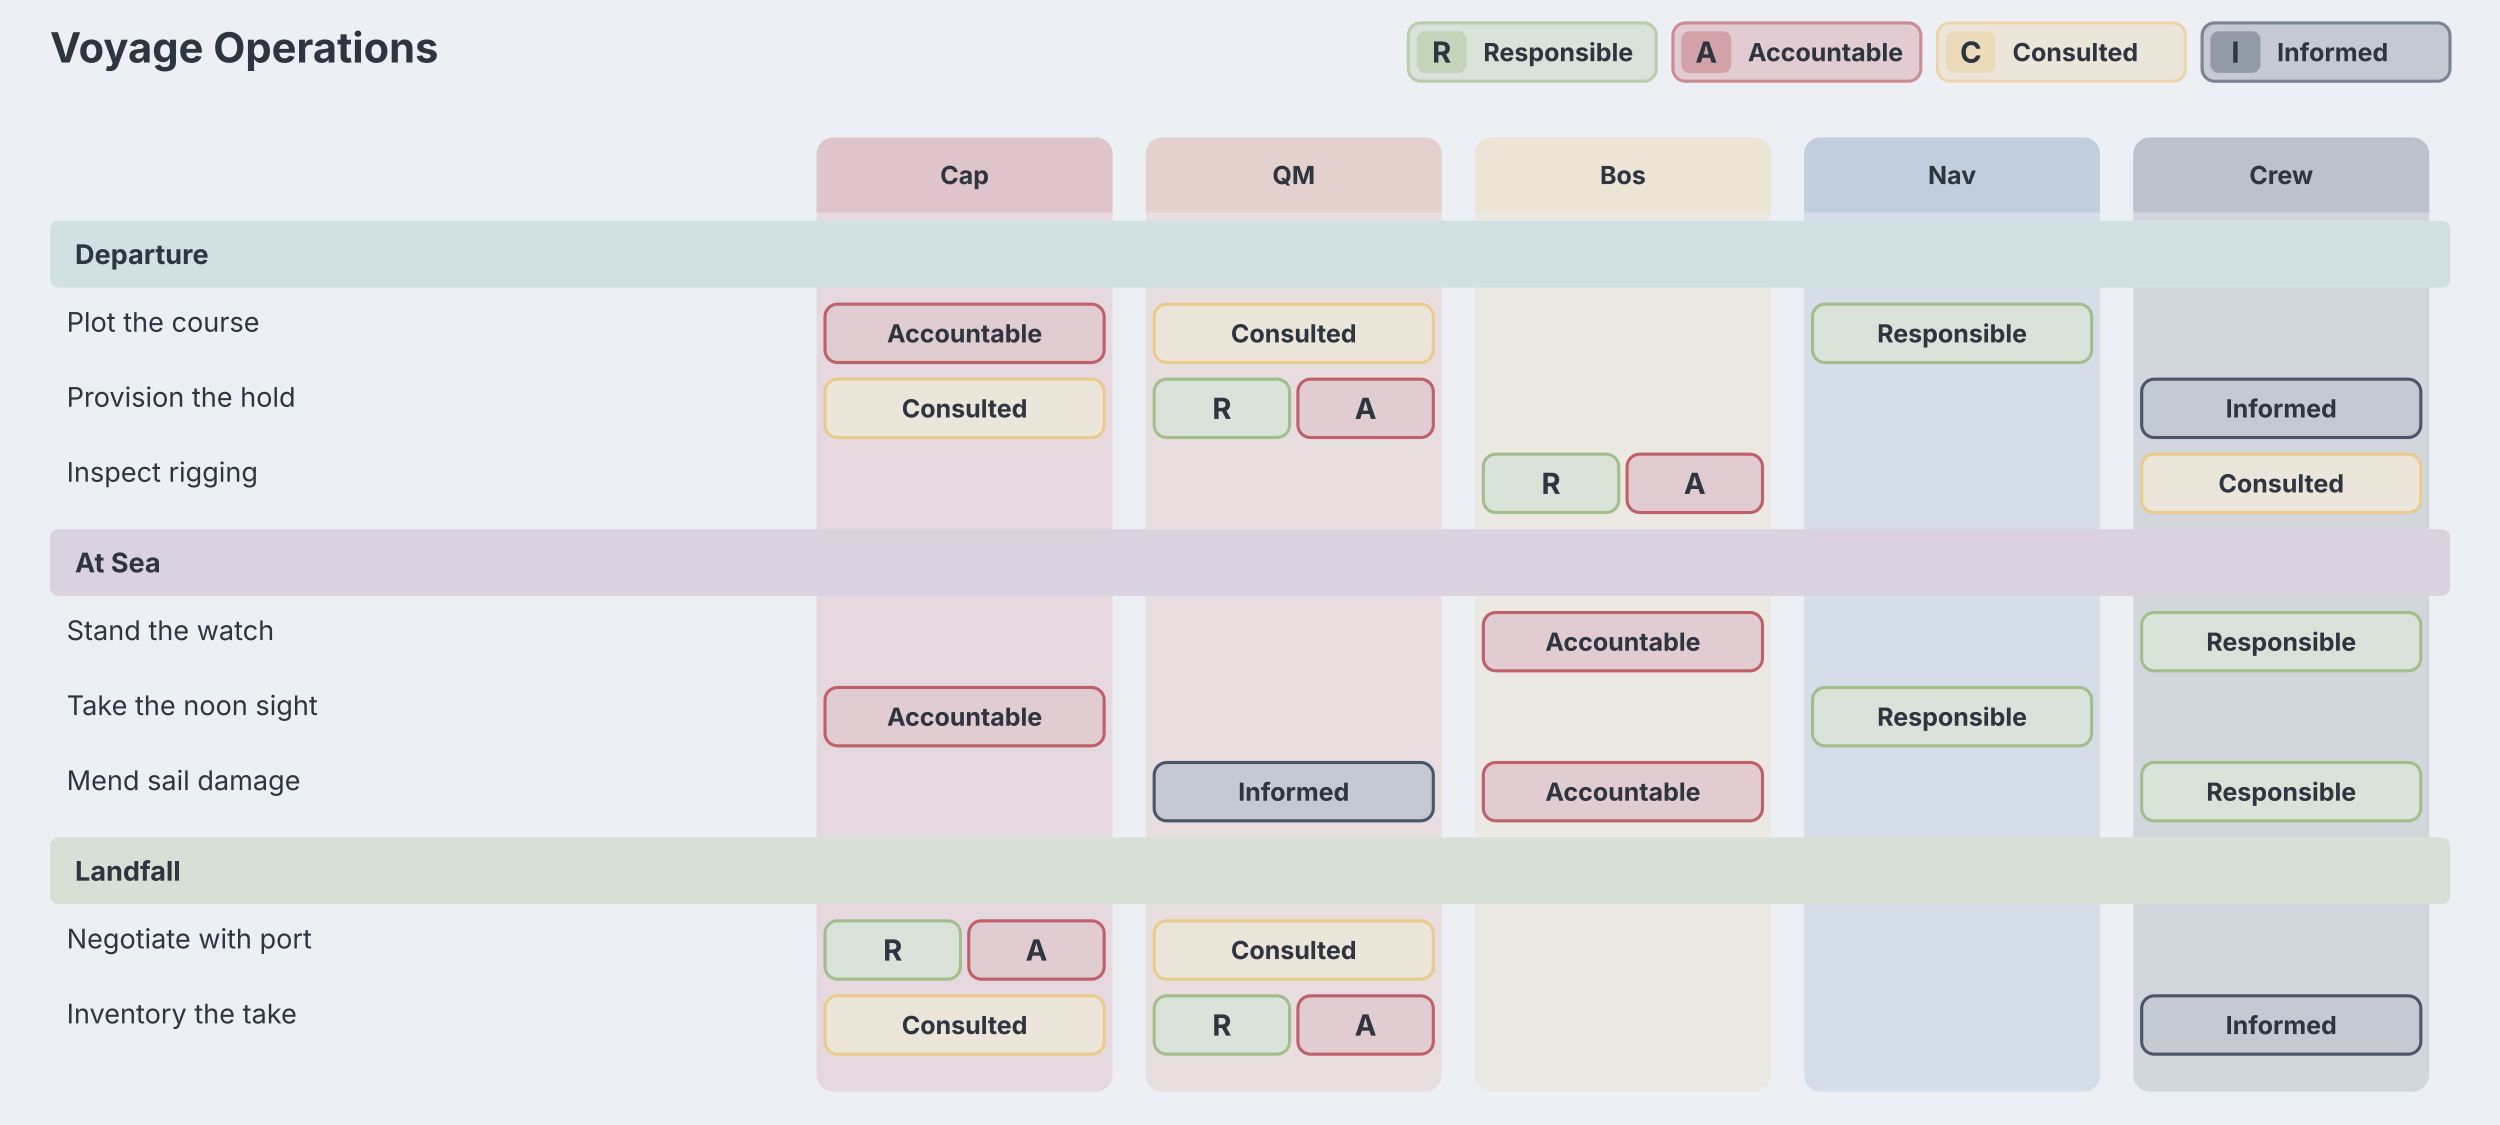
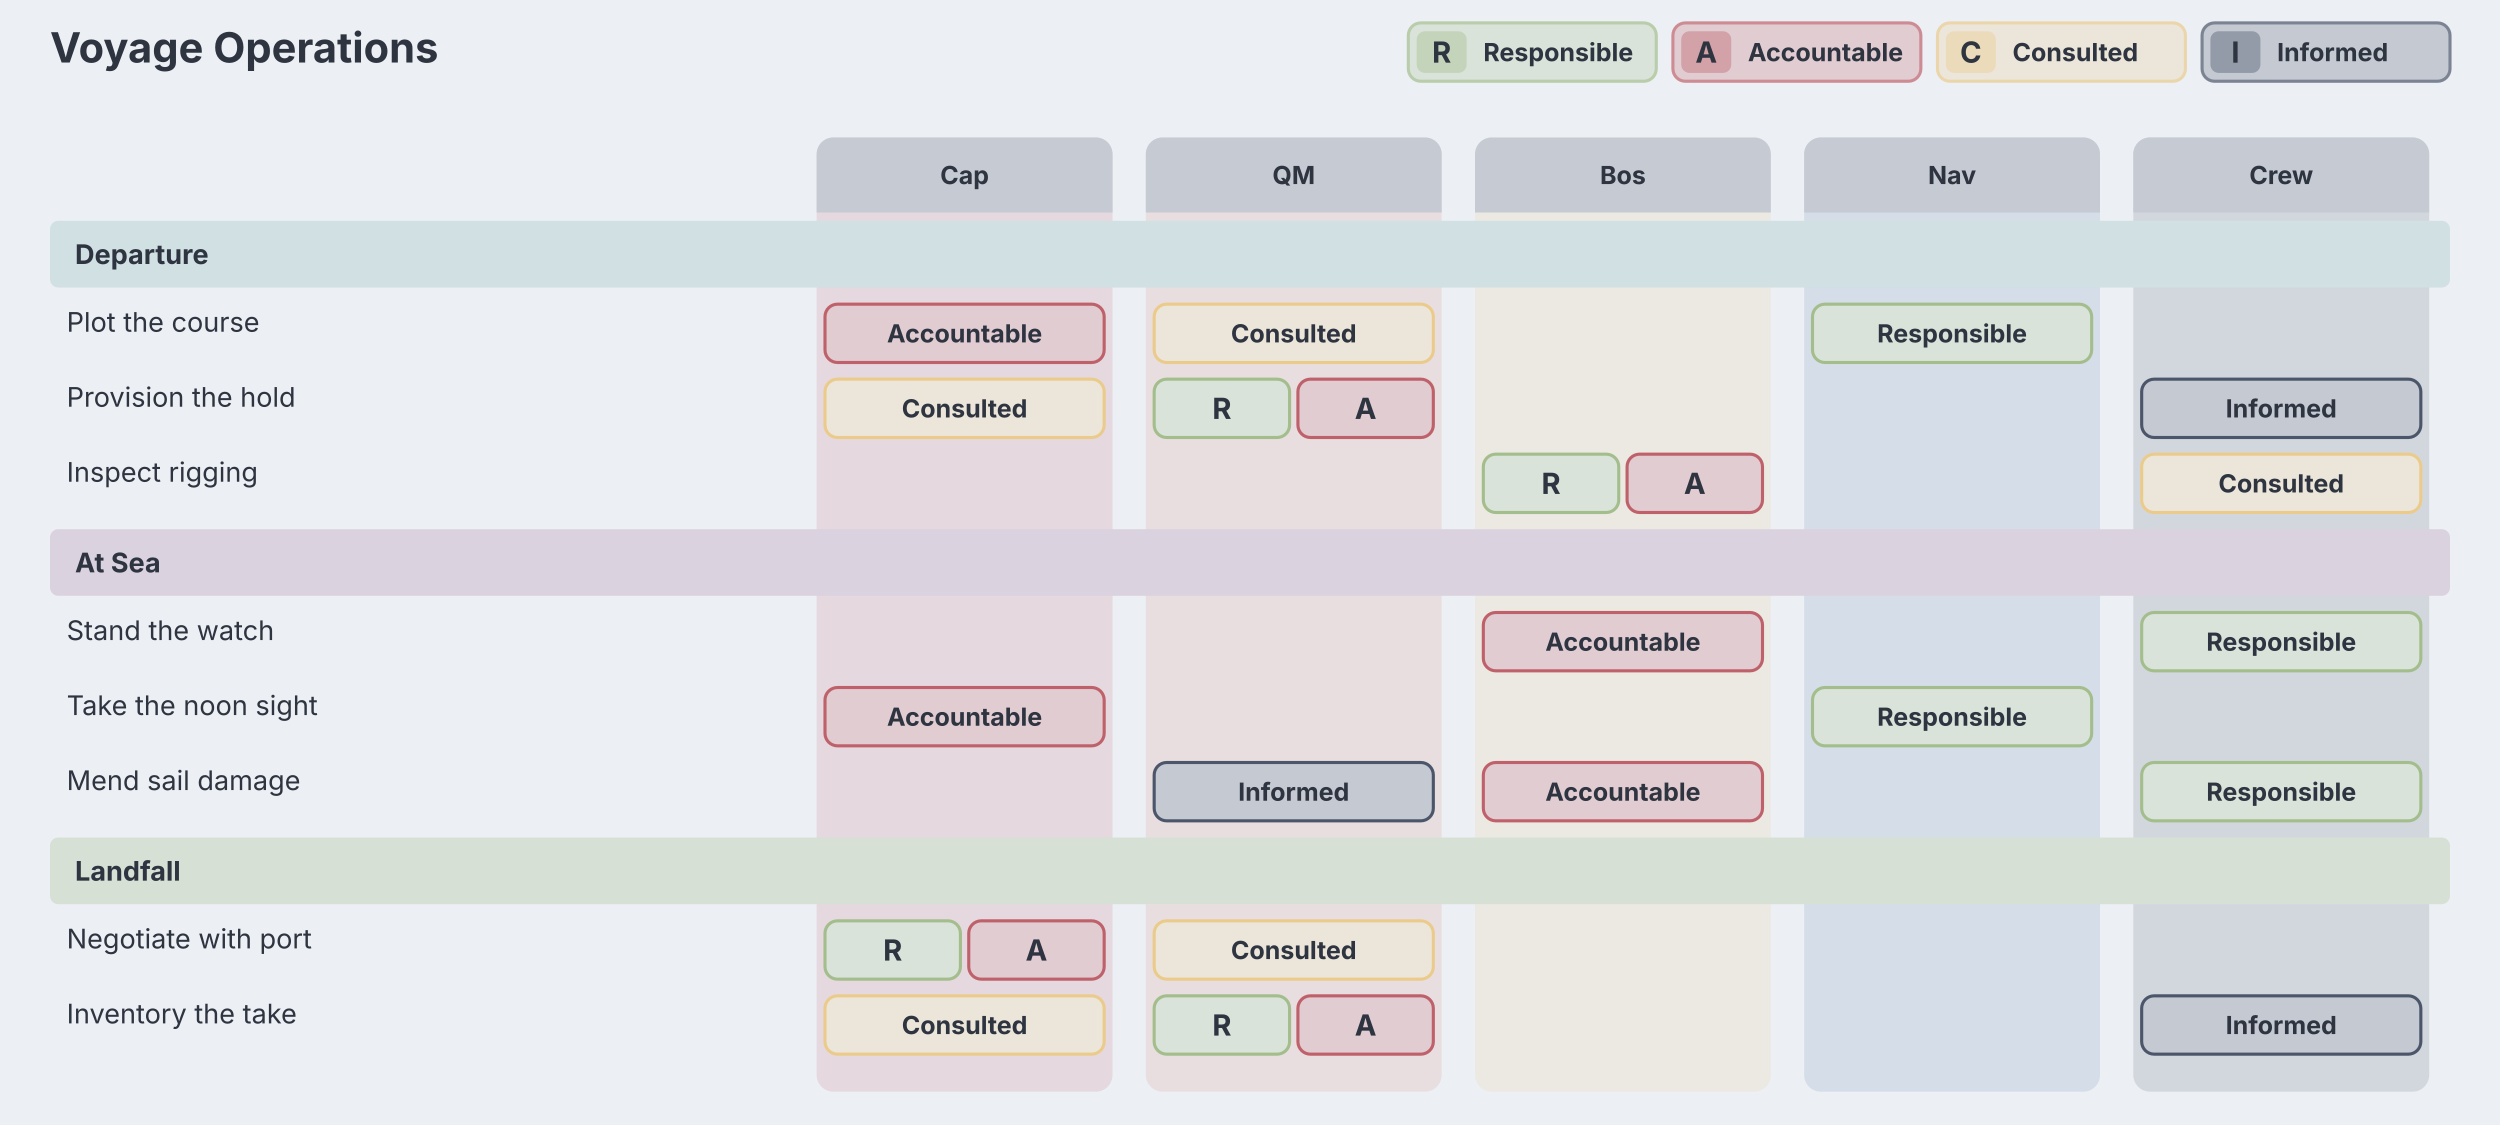
<svg xmlns="http://www.w3.org/2000/svg" aria-describedby="dgmo-desc-237b3692" role="img" aria-label="Voyage Operations — Raci diagram" data-dgmo-cue="light" width="1200" height="540" viewBox="0 0 1200 540" preserveAspectRatio="xMidYMin meet" font-family="Inter, system-ui, Avenir, Helvetica, Arial, sans-serif" style="background: rgb(236, 239, 244); font-family: Inter, system-ui, Avenir, Helvetica, Arial, sans-serif;">
  <style>[data-role-id]:hover{filter:saturate(1.4) brightness(1.06)}[data-role-id]{transition:filter .12s ease, opacity .12s ease}@media (hover:hover){svg:has([data-role-id][data-role-id="cap"]:hover) [data-role-id][data-role-id="cap"]{filter:saturate(1.4) brightness(1.06)}svg:has([data-role-id][data-role-id="qm"]:hover) [data-role-id][data-role-id="qm"]{filter:saturate(1.4) brightness(1.06)}svg:has([data-role-id][data-role-id="bos"]:hover) [data-role-id][data-role-id="bos"]{filter:saturate(1.4) brightness(1.06)}svg:has([data-role-id][data-role-id="nav"]:hover) [data-role-id][data-role-id="nav"]{filter:saturate(1.4) brightness(1.06)}svg:has([data-role-id][data-role-id="crew"]:hover) [data-role-id][data-role-id="crew"]{filter:saturate(1.4) brightness(1.06)}}[data-dgmo-cue="light"] [data-node-toggle],[data-dgmo-cue="light"] [data-group-toggle],[data-dgmo-cue="light"] [data-section-toggle],[data-dgmo-cue="light"] [data-note-toggle]{cursor:pointer}[data-dgmo-cue="light"] [data-node-toggle]:hover&gt;rect:first-child,[data-dgmo-cue="light"] [data-group-toggle]:hover&gt;rect:first-child,[data-dgmo-cue="light"] [data-section-toggle]:hover&gt;rect:first-child,[data-dgmo-cue="light"] [data-note-toggle]:hover&gt;rect:first-child,[data-dgmo-cue="light"] [data-node-toggle]:hover&gt;path:first-child,[data-dgmo-cue="light"] [data-group-toggle]:hover&gt;path:first-child,[data-dgmo-cue="light"] [data-section-toggle]:hover&gt;path:first-child,[data-dgmo-cue="light"] [data-note-toggle]:hover&gt;path:first-child{filter:brightness(0.95)}[data-dgmo-cue="light"] [data-node-toggle]:hover&gt;rect[fill=transparent]:first-child,[data-dgmo-cue="light"] [data-group-toggle]:hover&gt;rect[fill=transparent]:first-child,[data-dgmo-cue="light"] [data-section-toggle]:hover&gt;rect[fill=transparent]:first-child,[data-dgmo-cue="light"] [data-note-toggle]:hover&gt;rect[fill=transparent]:first-child{fill:#000;fill-opacity:0.05}[data-dgmo-cue="light"] .dgmo-collapse-bar-preview{transition:opacity 120ms ease-out}[data-dgmo-cue="light"] [data-node-toggle]:hover&gt;.dgmo-collapse-bar-preview,[data-dgmo-cue="light"] [data-group-toggle]:hover&gt;.dgmo-collapse-bar-preview,[data-dgmo-cue="light"] [data-section-toggle]:hover&gt;.dgmo-collapse-bar-preview,[data-dgmo-cue="light"] [data-note-toggle]:hover&gt;.dgmo-collapse-bar-preview{opacity:0.35}[data-dgmo-cue="light"] [data-node-toggle]:focus-visible,[data-dgmo-cue="light"] [data-group-toggle]:focus-visible,[data-dgmo-cue="light"] [data-section-toggle]:focus-visible,[data-dgmo-cue="light"] [data-note-toggle]:focus-visible{outline:2px solid currentColor;outline-offset:2px}@media (prefers-reduced-motion:reduce){[data-dgmo-cue="light"] .dgmo-collapse-bar-preview{transition:none}}</style>
  <rect class="dgmo-canvas-bg" x="0" y="0" width="1200" height="540" fill="#eceff4" />
  <text x="24" y="30" text-anchor="start" font-size="20" font-weight="bold" fill="#2e3440">Voyage Operations</text>
  <g class="raci-legend" aria-label="RACI marker legend">
    <g class="raci-legend-chip" data-marker="R" style="cursor: grab;">
      <rect x="676" y="11" width="119" height="28" rx="6" fill="#dae3da" stroke="#b9cdab" stroke-width="1.5" />
      <rect x="680" y="15" width="24" height="20" rx="4" fill="#c4d4bb" />
      <text x="692" y="25" text-anchor="middle" dominant-baseline="central" font-size="14" font-weight="bold" fill="#2e3440">R</text>
      <text x="712" y="25" dominant-baseline="central" font-size="12" font-weight="bold" fill="#2e3440">Responsible</text>
    </g>
    <g class="raci-legend-chip" data-marker="A" style="cursor: grab;">
      <rect x="803" y="11" width="119" height="28" rx="6" fill="#e1ccd2" stroke="#cd8c93" stroke-width="1.5" />
      <rect x="807" y="15" width="24" height="20" rx="4" fill="#d3a1a8" />
      <text x="819" y="25" text-anchor="middle" dominant-baseline="central" font-size="14" font-weight="bold" fill="#2e3440">A</text>
      <text x="839" y="25" dominant-baseline="central" font-size="12" font-weight="bold" fill="#2e3440">Accountable</text>
    </g>
    <g class="raci-legend-chip" data-marker="C" style="cursor: grab;">
      <rect x="930" y="11" width="119" height="28" rx="6" fill="#ece6da" stroke="#ebd6ab" stroke-width="1.5" />
      <rect x="934" y="15" width="24" height="20" rx="4" fill="#ebdbba" />
      <text x="946" y="25" text-anchor="middle" dominant-baseline="central" font-size="14" font-weight="bold" fill="#2e3440">C</text>
      <text x="966" y="25" dominant-baseline="central" font-size="12" font-weight="bold" fill="#2e3440">Consulted</text>
    </g>
    <g class="raci-legend-chip" data-marker="I" style="cursor: grab;">
      <rect x="1057" y="11" width="119" height="28" rx="6" fill="#c4c9d2" stroke="#7c8493" stroke-width="1.5" />
      <rect x="1061" y="15" width="24" height="20" rx="4" fill="#949ba8" />
      <text x="1073" y="25" text-anchor="middle" dominant-baseline="central" font-size="14" font-weight="bold" fill="#2e3440">I</text>
      <text x="1093" y="25" dominant-baseline="central" font-size="12" font-weight="bold" fill="#2e3440">Informed</text>
    </g>
  </g>
  <g class="raci-columns">
    <g class="raci-column" data-role-id="cap">
      <rect class="raci-column-body" x="392" y="66" width="142" height="458" rx="8" fill="#e5d8de" />
-       <path class="raci-column-header" d="M 392 74 A 8 8 0 0 1 400 66 H 526 A 8 8 0 0 1 534 74 V 102 H 392 Z" fill="#dfc4cb" />
-       <text class="raci-column-label" x="463" y="84" text-anchor="middle" dominant-baseline="central" font-size="12" font-weight="bold" fill="#2e3440">Cap</text>
+       <path class="raci-column-header" d="M 392 74 A 8 8 0 0 1 400 66 H 526 A 8 8 0 0 1 534 74 V 102 H 392 Z" fill="#c6cad3" />
+       <text class="raci-column-label" x="463" text-anchor="middle" font-size="12" font-weight="bold" fill="#2e3440">
+         <tspan x="463" y="84" dominant-baseline="central">Cap</tspan>
+       </text>
    </g>
    <g class="raci-column" data-role-id="qm">
      <rect class="raci-column-body" x="550" y="66" width="142" height="458" rx="8" fill="#e8dedf" />
-       <path class="raci-column-header" d="M 550 74 A 8 8 0 0 1 558 66 H 684 A 8 8 0 0 1 692 74 V 102 H 550 Z" fill="#e4d0cc" />
-       <text class="raci-column-label" x="621" y="84" text-anchor="middle" dominant-baseline="central" font-size="12" font-weight="bold" fill="#2e3440">QM</text>
+       <path class="raci-column-header" d="M 550 74 A 8 8 0 0 1 558 66 H 684 A 8 8 0 0 1 692 74 V 102 H 550 Z" fill="#c6cad3" />
+       <text class="raci-column-label" x="621" text-anchor="middle" font-size="12" font-weight="bold" fill="#2e3440">
+         <tspan x="621" y="84" dominant-baseline="central">QM</tspan>
+       </text>
    </g>
    <g class="raci-column" data-role-id="bos">
      <rect class="raci-column-body" x="708" y="66" width="142" height="458" rx="8" fill="#ece9e3" />
-       <path class="raci-column-header" d="M 708 74 A 8 8 0 0 1 716 66 H 842 A 8 8 0 0 1 850 74 V 102 H 708 Z" fill="#ece4d4" />
-       <text class="raci-column-label" x="779" y="84" text-anchor="middle" dominant-baseline="central" font-size="12" font-weight="bold" fill="#2e3440">Bos</text>
+       <path class="raci-column-header" d="M 708 74 A 8 8 0 0 1 716 66 H 842 A 8 8 0 0 1 850 74 V 102 H 708 Z" fill="#c6cad3" />
+       <text class="raci-column-label" x="779" text-anchor="middle" font-size="12" font-weight="bold" fill="#2e3440">
+         <tspan x="779" y="84" dominant-baseline="central">Bos</tspan>
+       </text>
    </g>
    <g class="raci-column" data-role-id="nav">
      <rect class="raci-column-body" x="866" y="66" width="142" height="458" rx="8" fill="#d5dde8" />
-       <path class="raci-column-header" d="M 866 74 A 8 8 0 0 1 874 66 H 1000 A 8 8 0 0 1 1008 74 V 102 H 866 Z" fill="#c1cede" />
-       <text class="raci-column-label" x="937" y="84" text-anchor="middle" dominant-baseline="central" font-size="12" font-weight="bold" fill="#2e3440">Nav</text>
+       <path class="raci-column-header" d="M 866 74 A 8 8 0 0 1 874 66 H 1000 A 8 8 0 0 1 1008 74 V 102 H 866 Z" fill="#c6cad3" />
+       <text class="raci-column-label" x="937" text-anchor="middle" font-size="12" font-weight="bold" fill="#2e3440">
+         <tspan x="937" y="84" dominant-baseline="central">Nav</tspan>
+       </text>
    </g>
    <g class="raci-column" data-role-id="crew">
      <rect class="raci-column-body" x="1024" y="66" width="142" height="458" rx="8" fill="#d2d7de" />
-       <path class="raci-column-header" d="M 1024 74 A 8 8 0 0 1 1032 66 H 1158 A 8 8 0 0 1 1166 74 V 102 H 1024 Z" fill="#bcc1cb" />
-       <text class="raci-column-label" x="1095" y="84" text-anchor="middle" dominant-baseline="central" font-size="12" font-weight="bold" fill="#2e3440">Crew</text>
+       <path class="raci-column-header" d="M 1024 74 A 8 8 0 0 1 1032 66 H 1158 A 8 8 0 0 1 1166 74 V 102 H 1024 Z" fill="#c6cad3" />
+       <text class="raci-column-label" x="1095" text-anchor="middle" font-size="12" font-weight="bold" fill="#2e3440">
+         <tspan x="1095" y="84" dominant-baseline="central">Crew</tspan>
+       </text>
    </g>
  </g>
  <g class="raci-phase" data-section="phase-departure" data-line-number="9" data-phase-id="departure" data-collapsed="0" style="cursor: pointer;" data-group-toggle="departure" aria-expanded="true" role="button" aria-label="Departure">
    <rect x="24" y="106" width="1152" height="32" fill="#d0e0e3" rx="4" />
    <clipPath id="raci-phase-clip-departure">
      <rect x="24" y="106" width="1152" height="32" rx="4" />
    </clipPath>
    <rect x="24" y="134" width="1152" height="4" fill="#8fbcbb" clip-path="url(#raci-phase-clip-departure)" class="raci-collapse-bar-preview dgmo-collapse-bar-preview" opacity="0" pointer-events="none" />
    <text x="36" y="122" dominant-baseline="central" font-size="13" font-weight="bold" fill="#2e3440">Departure</text>
  </g>
  <g class="raci-task-row" data-task-id="plot the course" data-line-number="10">
    <g class="raci-task-label-area">
      <rect class="raci-task-label-zone" x="24" y="142" width="360" height="36" fill="transparent" pointer-events="all" />
      <text class="raci-task-label" x="32" y="154.5" dominant-baseline="central" font-size="13" fill="#2e3440">
        <tspan x="32">Plot the course</tspan>
      </text>
    </g>
    <g class="raci-cell" data-task-id="plot the course" data-role-id="cap" data-line-number="11">
      <rect class="raci-cell-hit" x="392" y="142" width="142" height="36" fill="transparent" pointer-events="all" />
      <g class="raci-marker-slice" data-marker="A" style="cursor: grab;">
        <rect x="396" y="146" width="134" height="28" rx="6" fill="#e1ccd2" stroke="#bf616a" stroke-width="1.5" />
        <text x="463" y="160" text-anchor="middle" dominant-baseline="central" font-size="12" font-weight="bold" fill="#2e3440">Accountable</text>
      </g>
      <rect class="raci-cell-drop-preview" x="396" y="146" width="134" height="28" rx="6" fill="transparent" stroke="transparent" pointer-events="none" />
    </g>
    <g class="raci-cell" data-task-id="plot the course" data-role-id="qm" data-line-number="13">
      <rect class="raci-cell-hit" x="550" y="142" width="142" height="36" fill="transparent" pointer-events="all" />
      <g class="raci-marker-slice" data-marker="C" style="cursor: grab;">
        <rect x="554" y="146" width="134" height="28" rx="6" fill="#ece6da" stroke="#ebcb8b" stroke-width="1.5" />
        <text x="621" y="160" text-anchor="middle" dominant-baseline="central" font-size="12" font-weight="bold" fill="#2e3440">Consulted</text>
      </g>
      <rect class="raci-cell-drop-preview" x="554" y="146" width="134" height="28" rx="6" fill="transparent" stroke="transparent" pointer-events="none" />
    </g>
    <g class="raci-cell" data-task-id="plot the course" data-role-id="bos">
      <rect class="raci-cell-hit" x="708" y="142" width="142" height="36" fill="transparent" pointer-events="all" />
      <rect class="raci-cell-drop-preview" x="712" y="146" width="134" height="28" rx="6" fill="transparent" stroke="transparent" pointer-events="none" />
    </g>
    <g class="raci-cell" data-task-id="plot the course" data-role-id="nav" data-line-number="12">
      <rect class="raci-cell-hit" x="866" y="142" width="142" height="36" fill="transparent" pointer-events="all" />
      <g class="raci-marker-slice" data-marker="R" style="cursor: grab;">
        <rect x="870" y="146" width="134" height="28" rx="6" fill="#dae3da" stroke="#a3be8c" stroke-width="1.5" />
        <text x="937" y="160" text-anchor="middle" dominant-baseline="central" font-size="12" font-weight="bold" fill="#2e3440">Responsible</text>
      </g>
      <rect class="raci-cell-drop-preview" x="870" y="146" width="134" height="28" rx="6" fill="transparent" stroke="transparent" pointer-events="none" />
    </g>
    <g class="raci-cell" data-task-id="plot the course" data-role-id="crew">
      <rect class="raci-cell-hit" x="1024" y="142" width="142" height="36" fill="transparent" pointer-events="all" />
      <rect class="raci-cell-drop-preview" x="1028" y="146" width="134" height="28" rx="6" fill="transparent" stroke="transparent" pointer-events="none" />
    </g>
  </g>
  <g class="raci-task-row" data-task-id="provision the hold" data-line-number="14">
    <g class="raci-task-label-area">
      <rect class="raci-task-label-zone" x="24" y="178" width="360" height="36" fill="transparent" pointer-events="all" />
      <text class="raci-task-label" x="32" y="190.5" dominant-baseline="central" font-size="13" fill="#2e3440">
        <tspan x="32">Provision the hold</tspan>
      </text>
    </g>
    <g class="raci-cell" data-task-id="provision the hold" data-role-id="cap" data-line-number="16">
      <rect class="raci-cell-hit" x="392" y="178" width="142" height="36" fill="transparent" pointer-events="all" />
      <g class="raci-marker-slice" data-marker="C" style="cursor: grab;">
        <rect x="396" y="182" width="134" height="28" rx="6" fill="#ece6da" stroke="#ebcb8b" stroke-width="1.5" />
        <text x="463" y="196" text-anchor="middle" dominant-baseline="central" font-size="12" font-weight="bold" fill="#2e3440">Consulted</text>
      </g>
      <rect class="raci-cell-drop-preview" x="396" y="182" width="134" height="28" rx="6" fill="transparent" stroke="transparent" pointer-events="none" />
    </g>
    <g class="raci-cell" data-task-id="provision the hold" data-role-id="qm" data-line-number="15">
      <rect class="raci-cell-hit" x="550" y="178" width="142" height="36" fill="transparent" pointer-events="all" />
      <g class="raci-marker-slice" data-marker="R" style="cursor: grab;">
        <rect x="554" y="182" width="65" height="28" rx="6" fill="#dae3da" stroke="#a3be8c" stroke-width="1.5" />
        <text x="586.5" y="196" text-anchor="middle" dominant-baseline="central" font-size="14" font-weight="bold" fill="#2e3440">R</text>
      </g>
      <g class="raci-marker-slice" data-marker="A" style="cursor: grab;">
        <rect x="623" y="182" width="65" height="28" rx="6" fill="#e1ccd2" stroke="#bf616a" stroke-width="1.5" />
        <text x="655.5" y="196" text-anchor="middle" dominant-baseline="central" font-size="14" font-weight="bold" fill="#2e3440">A</text>
      </g>
      <rect class="raci-cell-drop-preview" x="554" y="182" width="134" height="28" rx="6" fill="transparent" stroke="transparent" pointer-events="none" />
    </g>
    <g class="raci-cell" data-task-id="provision the hold" data-role-id="bos">
      <rect class="raci-cell-hit" x="708" y="178" width="142" height="36" fill="transparent" pointer-events="all" />
      <rect class="raci-cell-drop-preview" x="712" y="182" width="134" height="28" rx="6" fill="transparent" stroke="transparent" pointer-events="none" />
    </g>
    <g class="raci-cell" data-task-id="provision the hold" data-role-id="nav">
      <rect class="raci-cell-hit" x="866" y="178" width="142" height="36" fill="transparent" pointer-events="all" />
      <rect class="raci-cell-drop-preview" x="870" y="182" width="134" height="28" rx="6" fill="transparent" stroke="transparent" pointer-events="none" />
    </g>
    <g class="raci-cell" data-task-id="provision the hold" data-role-id="crew" data-line-number="17">
      <rect class="raci-cell-hit" x="1024" y="178" width="142" height="36" fill="transparent" pointer-events="all" />
      <g class="raci-marker-slice" data-marker="I" style="cursor: grab;">
        <rect x="1028" y="182" width="134" height="28" rx="6" fill="#c4c9d2" stroke="#4c566a" stroke-width="1.5" />
        <text x="1095" y="196" text-anchor="middle" dominant-baseline="central" font-size="12" font-weight="bold" fill="#2e3440">Informed</text>
      </g>
      <rect class="raci-cell-drop-preview" x="1028" y="182" width="134" height="28" rx="6" fill="transparent" stroke="transparent" pointer-events="none" />
    </g>
  </g>
  <g class="raci-task-row" data-task-id="inspect rigging" data-line-number="18">
    <g class="raci-task-label-area">
      <rect class="raci-task-label-zone" x="24" y="214" width="360" height="36" fill="transparent" pointer-events="all" />
      <text class="raci-task-label" x="32" y="226.5" dominant-baseline="central" font-size="13" fill="#2e3440">
        <tspan x="32">Inspect rigging</tspan>
      </text>
    </g>
    <g class="raci-cell" data-task-id="inspect rigging" data-role-id="cap">
      <rect class="raci-cell-hit" x="392" y="214" width="142" height="36" fill="transparent" pointer-events="all" />
      <rect class="raci-cell-drop-preview" x="396" y="218" width="134" height="28" rx="6" fill="transparent" stroke="transparent" pointer-events="none" />
    </g>
    <g class="raci-cell" data-task-id="inspect rigging" data-role-id="qm">
      <rect class="raci-cell-hit" x="550" y="214" width="142" height="36" fill="transparent" pointer-events="all" />
      <rect class="raci-cell-drop-preview" x="554" y="218" width="134" height="28" rx="6" fill="transparent" stroke="transparent" pointer-events="none" />
    </g>
    <g class="raci-cell" data-task-id="inspect rigging" data-role-id="bos" data-line-number="19">
      <rect class="raci-cell-hit" x="708" y="214" width="142" height="36" fill="transparent" pointer-events="all" />
      <g class="raci-marker-slice" data-marker="R" style="cursor: grab;">
        <rect x="712" y="218" width="65" height="28" rx="6" fill="#dae3da" stroke="#a3be8c" stroke-width="1.5" />
        <text x="744.5" y="232" text-anchor="middle" dominant-baseline="central" font-size="14" font-weight="bold" fill="#2e3440">R</text>
      </g>
      <g class="raci-marker-slice" data-marker="A" style="cursor: grab;">
        <rect x="781" y="218" width="65" height="28" rx="6" fill="#e1ccd2" stroke="#bf616a" stroke-width="1.5" />
        <text x="813.5" y="232" text-anchor="middle" dominant-baseline="central" font-size="14" font-weight="bold" fill="#2e3440">A</text>
      </g>
      <rect class="raci-cell-drop-preview" x="712" y="218" width="134" height="28" rx="6" fill="transparent" stroke="transparent" pointer-events="none" />
    </g>
    <g class="raci-cell" data-task-id="inspect rigging" data-role-id="nav">
      <rect class="raci-cell-hit" x="866" y="214" width="142" height="36" fill="transparent" pointer-events="all" />
      <rect class="raci-cell-drop-preview" x="870" y="218" width="134" height="28" rx="6" fill="transparent" stroke="transparent" pointer-events="none" />
    </g>
    <g class="raci-cell" data-task-id="inspect rigging" data-role-id="crew" data-line-number="20">
      <rect class="raci-cell-hit" x="1024" y="214" width="142" height="36" fill="transparent" pointer-events="all" />
      <g class="raci-marker-slice" data-marker="C" style="cursor: grab;">
        <rect x="1028" y="218" width="134" height="28" rx="6" fill="#ece6da" stroke="#ebcb8b" stroke-width="1.5" />
        <text x="1095" y="232" text-anchor="middle" dominant-baseline="central" font-size="12" font-weight="bold" fill="#2e3440">Consulted</text>
      </g>
      <rect class="raci-cell-drop-preview" x="1028" y="218" width="134" height="28" rx="6" fill="transparent" stroke="transparent" pointer-events="none" />
    </g>
  </g>
  <g class="raci-phase" data-section="phase-at sea" data-line-number="22" data-phase-id="at sea" data-collapsed="0" style="cursor: pointer;" data-group-toggle="at sea" aria-expanded="true" role="button" aria-label="At Sea">
    <rect x="24" y="254" width="1152" height="32" fill="#dbd2df" rx="4" />
    <clipPath id="raci-phase-clip-at_sea">
      <rect x="24" y="254" width="1152" height="32" rx="4" />
    </clipPath>
    <rect x="24" y="282" width="1152" height="4" fill="#b48ead" clip-path="url(#raci-phase-clip-at_sea)" class="raci-collapse-bar-preview dgmo-collapse-bar-preview" opacity="0" pointer-events="none" />
    <text x="36" y="270" dominant-baseline="central" font-size="13" font-weight="bold" fill="#2e3440">At Sea</text>
  </g>
  <g class="raci-task-row" data-task-id="stand the watch" data-line-number="23">
    <g class="raci-task-label-area">
      <rect class="raci-task-label-zone" x="24" y="290" width="360" height="36" fill="transparent" pointer-events="all" />
      <text class="raci-task-label" x="32" y="302.5" dominant-baseline="central" font-size="13" fill="#2e3440">
        <tspan x="32">Stand the watch</tspan>
      </text>
    </g>
    <g class="raci-cell" data-task-id="stand the watch" data-role-id="cap">
      <rect class="raci-cell-hit" x="392" y="290" width="142" height="36" fill="transparent" pointer-events="all" />
      <rect class="raci-cell-drop-preview" x="396" y="294" width="134" height="28" rx="6" fill="transparent" stroke="transparent" pointer-events="none" />
    </g>
    <g class="raci-cell" data-task-id="stand the watch" data-role-id="qm">
      <rect class="raci-cell-hit" x="550" y="290" width="142" height="36" fill="transparent" pointer-events="all" />
      <rect class="raci-cell-drop-preview" x="554" y="294" width="134" height="28" rx="6" fill="transparent" stroke="transparent" pointer-events="none" />
    </g>
    <g class="raci-cell" data-task-id="stand the watch" data-role-id="bos" data-line-number="24">
      <rect class="raci-cell-hit" x="708" y="290" width="142" height="36" fill="transparent" pointer-events="all" />
      <g class="raci-marker-slice" data-marker="A" style="cursor: grab;">
        <rect x="712" y="294" width="134" height="28" rx="6" fill="#e1ccd2" stroke="#bf616a" stroke-width="1.5" />
        <text x="779" y="308" text-anchor="middle" dominant-baseline="central" font-size="12" font-weight="bold" fill="#2e3440">Accountable</text>
      </g>
      <rect class="raci-cell-drop-preview" x="712" y="294" width="134" height="28" rx="6" fill="transparent" stroke="transparent" pointer-events="none" />
    </g>
    <g class="raci-cell" data-task-id="stand the watch" data-role-id="nav">
      <rect class="raci-cell-hit" x="866" y="290" width="142" height="36" fill="transparent" pointer-events="all" />
      <rect class="raci-cell-drop-preview" x="870" y="294" width="134" height="28" rx="6" fill="transparent" stroke="transparent" pointer-events="none" />
    </g>
    <g class="raci-cell" data-task-id="stand the watch" data-role-id="crew" data-line-number="25">
      <rect class="raci-cell-hit" x="1024" y="290" width="142" height="36" fill="transparent" pointer-events="all" />
      <g class="raci-marker-slice" data-marker="R" style="cursor: grab;">
        <rect x="1028" y="294" width="134" height="28" rx="6" fill="#dae3da" stroke="#a3be8c" stroke-width="1.5" />
        <text x="1095" y="308" text-anchor="middle" dominant-baseline="central" font-size="12" font-weight="bold" fill="#2e3440">Responsible</text>
      </g>
      <rect class="raci-cell-drop-preview" x="1028" y="294" width="134" height="28" rx="6" fill="transparent" stroke="transparent" pointer-events="none" />
    </g>
  </g>
  <g class="raci-task-row" data-task-id="take the noon sight" data-line-number="26">
    <g class="raci-task-label-area">
      <rect class="raci-task-label-zone" x="24" y="326" width="360" height="36" fill="transparent" pointer-events="all" />
      <text class="raci-task-label" x="32" y="338.5" dominant-baseline="central" font-size="13" fill="#2e3440">
        <tspan x="32">Take the noon sight</tspan>
      </text>
    </g>
    <g class="raci-cell" data-task-id="take the noon sight" data-role-id="cap" data-line-number="27">
      <rect class="raci-cell-hit" x="392" y="326" width="142" height="36" fill="transparent" pointer-events="all" />
      <g class="raci-marker-slice" data-marker="A" style="cursor: grab;">
        <rect x="396" y="330" width="134" height="28" rx="6" fill="#e1ccd2" stroke="#bf616a" stroke-width="1.5" />
        <text x="463" y="344" text-anchor="middle" dominant-baseline="central" font-size="12" font-weight="bold" fill="#2e3440">Accountable</text>
      </g>
      <rect class="raci-cell-drop-preview" x="396" y="330" width="134" height="28" rx="6" fill="transparent" stroke="transparent" pointer-events="none" />
    </g>
    <g class="raci-cell" data-task-id="take the noon sight" data-role-id="qm">
      <rect class="raci-cell-hit" x="550" y="326" width="142" height="36" fill="transparent" pointer-events="all" />
      <rect class="raci-cell-drop-preview" x="554" y="330" width="134" height="28" rx="6" fill="transparent" stroke="transparent" pointer-events="none" />
    </g>
    <g class="raci-cell" data-task-id="take the noon sight" data-role-id="bos">
      <rect class="raci-cell-hit" x="708" y="326" width="142" height="36" fill="transparent" pointer-events="all" />
      <rect class="raci-cell-drop-preview" x="712" y="330" width="134" height="28" rx="6" fill="transparent" stroke="transparent" pointer-events="none" />
    </g>
    <g class="raci-cell" data-task-id="take the noon sight" data-role-id="nav" data-line-number="28">
      <rect class="raci-cell-hit" x="866" y="326" width="142" height="36" fill="transparent" pointer-events="all" />
      <g class="raci-marker-slice" data-marker="R" style="cursor: grab;">
        <rect x="870" y="330" width="134" height="28" rx="6" fill="#dae3da" stroke="#a3be8c" stroke-width="1.5" />
        <text x="937" y="344" text-anchor="middle" dominant-baseline="central" font-size="12" font-weight="bold" fill="#2e3440">Responsible</text>
      </g>
      <rect class="raci-cell-drop-preview" x="870" y="330" width="134" height="28" rx="6" fill="transparent" stroke="transparent" pointer-events="none" />
    </g>
    <g class="raci-cell" data-task-id="take the noon sight" data-role-id="crew">
      <rect class="raci-cell-hit" x="1024" y="326" width="142" height="36" fill="transparent" pointer-events="all" />
      <rect class="raci-cell-drop-preview" x="1028" y="330" width="134" height="28" rx="6" fill="transparent" stroke="transparent" pointer-events="none" />
    </g>
  </g>
  <g class="raci-task-row" data-task-id="mend sail damage" data-line-number="29">
    <g class="raci-task-label-area">
      <rect class="raci-task-label-zone" x="24" y="362" width="360" height="36" fill="transparent" pointer-events="all" />
      <text class="raci-task-label" x="32" y="374.5" dominant-baseline="central" font-size="13" fill="#2e3440">
        <tspan x="32">Mend sail damage</tspan>
      </text>
    </g>
    <g class="raci-cell" data-task-id="mend sail damage" data-role-id="cap">
      <rect class="raci-cell-hit" x="392" y="362" width="142" height="36" fill="transparent" pointer-events="all" />
      <rect class="raci-cell-drop-preview" x="396" y="366" width="134" height="28" rx="6" fill="transparent" stroke="transparent" pointer-events="none" />
    </g>
    <g class="raci-cell" data-task-id="mend sail damage" data-role-id="qm" data-line-number="32">
      <rect class="raci-cell-hit" x="550" y="362" width="142" height="36" fill="transparent" pointer-events="all" />
      <g class="raci-marker-slice" data-marker="I" style="cursor: grab;">
        <rect x="554" y="366" width="134" height="28" rx="6" fill="#c4c9d2" stroke="#4c566a" stroke-width="1.5" />
        <text x="621" y="380" text-anchor="middle" dominant-baseline="central" font-size="12" font-weight="bold" fill="#2e3440">Informed</text>
      </g>
      <rect class="raci-cell-drop-preview" x="554" y="366" width="134" height="28" rx="6" fill="transparent" stroke="transparent" pointer-events="none" />
    </g>
    <g class="raci-cell" data-task-id="mend sail damage" data-role-id="bos" data-line-number="30">
      <rect class="raci-cell-hit" x="708" y="362" width="142" height="36" fill="transparent" pointer-events="all" />
      <g class="raci-marker-slice" data-marker="A" style="cursor: grab;">
        <rect x="712" y="366" width="134" height="28" rx="6" fill="#e1ccd2" stroke="#bf616a" stroke-width="1.5" />
        <text x="779" y="380" text-anchor="middle" dominant-baseline="central" font-size="12" font-weight="bold" fill="#2e3440">Accountable</text>
      </g>
      <rect class="raci-cell-drop-preview" x="712" y="366" width="134" height="28" rx="6" fill="transparent" stroke="transparent" pointer-events="none" />
    </g>
    <g class="raci-cell" data-task-id="mend sail damage" data-role-id="nav">
      <rect class="raci-cell-hit" x="866" y="362" width="142" height="36" fill="transparent" pointer-events="all" />
      <rect class="raci-cell-drop-preview" x="870" y="366" width="134" height="28" rx="6" fill="transparent" stroke="transparent" pointer-events="none" />
    </g>
    <g class="raci-cell" data-task-id="mend sail damage" data-role-id="crew" data-line-number="31">
      <rect class="raci-cell-hit" x="1024" y="362" width="142" height="36" fill="transparent" pointer-events="all" />
      <g class="raci-marker-slice" data-marker="R" style="cursor: grab;">
        <rect x="1028" y="366" width="134" height="28" rx="6" fill="#dae3da" stroke="#a3be8c" stroke-width="1.5" />
        <text x="1095" y="380" text-anchor="middle" dominant-baseline="central" font-size="12" font-weight="bold" fill="#2e3440">Responsible</text>
      </g>
      <rect class="raci-cell-drop-preview" x="1028" y="366" width="134" height="28" rx="6" fill="transparent" stroke="transparent" pointer-events="none" />
    </g>
  </g>
  <g class="raci-phase" data-section="phase-landfall" data-line-number="34" data-phase-id="landfall" data-collapsed="0" style="cursor: pointer;" data-group-toggle="landfall" aria-expanded="true" role="button" aria-label="Landfall">
    <rect x="24" y="402" width="1152" height="32" fill="#d6e0d5" rx="4" />
    <clipPath id="raci-phase-clip-landfall">
      <rect x="24" y="402" width="1152" height="32" rx="4" />
    </clipPath>
    <rect x="24" y="430" width="1152" height="4" fill="#a3be8c" clip-path="url(#raci-phase-clip-landfall)" class="raci-collapse-bar-preview dgmo-collapse-bar-preview" opacity="0" pointer-events="none" />
    <text x="36" y="418" dominant-baseline="central" font-size="13" font-weight="bold" fill="#2e3440">Landfall</text>
  </g>
  <g class="raci-task-row" data-task-id="negotiate with port" data-line-number="35">
    <g class="raci-task-label-area">
      <rect class="raci-task-label-zone" x="24" y="438" width="360" height="36" fill="transparent" pointer-events="all" />
      <text class="raci-task-label" x="32" y="450.5" dominant-baseline="central" font-size="13" fill="#2e3440">
        <tspan x="32">Negotiate with port</tspan>
      </text>
    </g>
    <g class="raci-cell" data-task-id="negotiate with port" data-role-id="cap" data-line-number="36">
      <rect class="raci-cell-hit" x="392" y="438" width="142" height="36" fill="transparent" pointer-events="all" />
      <g class="raci-marker-slice" data-marker="R" style="cursor: grab;">
        <rect x="396" y="442" width="65" height="28" rx="6" fill="#dae3da" stroke="#a3be8c" stroke-width="1.5" />
        <text x="428.5" y="456" text-anchor="middle" dominant-baseline="central" font-size="14" font-weight="bold" fill="#2e3440">R</text>
      </g>
      <g class="raci-marker-slice" data-marker="A" style="cursor: grab;">
        <rect x="465" y="442" width="65" height="28" rx="6" fill="#e1ccd2" stroke="#bf616a" stroke-width="1.5" />
        <text x="497.5" y="456" text-anchor="middle" dominant-baseline="central" font-size="14" font-weight="bold" fill="#2e3440">A</text>
      </g>
      <rect class="raci-cell-drop-preview" x="396" y="442" width="134" height="28" rx="6" fill="transparent" stroke="transparent" pointer-events="none" />
    </g>
    <g class="raci-cell" data-task-id="negotiate with port" data-role-id="qm" data-line-number="37">
      <rect class="raci-cell-hit" x="550" y="438" width="142" height="36" fill="transparent" pointer-events="all" />
      <g class="raci-marker-slice" data-marker="C" style="cursor: grab;">
        <rect x="554" y="442" width="134" height="28" rx="6" fill="#ece6da" stroke="#ebcb8b" stroke-width="1.5" />
        <text x="621" y="456" text-anchor="middle" dominant-baseline="central" font-size="12" font-weight="bold" fill="#2e3440">Consulted</text>
      </g>
      <rect class="raci-cell-drop-preview" x="554" y="442" width="134" height="28" rx="6" fill="transparent" stroke="transparent" pointer-events="none" />
    </g>
    <g class="raci-cell" data-task-id="negotiate with port" data-role-id="bos">
      <rect class="raci-cell-hit" x="708" y="438" width="142" height="36" fill="transparent" pointer-events="all" />
      <rect class="raci-cell-drop-preview" x="712" y="442" width="134" height="28" rx="6" fill="transparent" stroke="transparent" pointer-events="none" />
    </g>
    <g class="raci-cell" data-task-id="negotiate with port" data-role-id="nav">
      <rect class="raci-cell-hit" x="866" y="438" width="142" height="36" fill="transparent" pointer-events="all" />
      <rect class="raci-cell-drop-preview" x="870" y="442" width="134" height="28" rx="6" fill="transparent" stroke="transparent" pointer-events="none" />
    </g>
    <g class="raci-cell" data-task-id="negotiate with port" data-role-id="crew">
      <rect class="raci-cell-hit" x="1024" y="438" width="142" height="36" fill="transparent" pointer-events="all" />
      <rect class="raci-cell-drop-preview" x="1028" y="442" width="134" height="28" rx="6" fill="transparent" stroke="transparent" pointer-events="none" />
    </g>
  </g>
  <g class="raci-task-row" data-task-id="inventory the take" data-line-number="38">
    <g class="raci-task-label-area">
      <rect class="raci-task-label-zone" x="24" y="474" width="360" height="36" fill="transparent" pointer-events="all" />
      <text class="raci-task-label" x="32" y="486.5" dominant-baseline="central" font-size="13" fill="#2e3440">
        <tspan x="32">Inventory the take</tspan>
      </text>
    </g>
    <g class="raci-cell" data-task-id="inventory the take" data-role-id="cap" data-line-number="40">
      <rect class="raci-cell-hit" x="392" y="474" width="142" height="36" fill="transparent" pointer-events="all" />
      <g class="raci-marker-slice" data-marker="C" style="cursor: grab;">
        <rect x="396" y="478" width="134" height="28" rx="6" fill="#ece6da" stroke="#ebcb8b" stroke-width="1.5" />
        <text x="463" y="492" text-anchor="middle" dominant-baseline="central" font-size="12" font-weight="bold" fill="#2e3440">Consulted</text>
      </g>
      <rect class="raci-cell-drop-preview" x="396" y="478" width="134" height="28" rx="6" fill="transparent" stroke="transparent" pointer-events="none" />
    </g>
    <g class="raci-cell" data-task-id="inventory the take" data-role-id="qm" data-line-number="39">
      <rect class="raci-cell-hit" x="550" y="474" width="142" height="36" fill="transparent" pointer-events="all" />
      <g class="raci-marker-slice" data-marker="R" style="cursor: grab;">
        <rect x="554" y="478" width="65" height="28" rx="6" fill="#dae3da" stroke="#a3be8c" stroke-width="1.5" />
        <text x="586.5" y="492" text-anchor="middle" dominant-baseline="central" font-size="14" font-weight="bold" fill="#2e3440">R</text>
      </g>
      <g class="raci-marker-slice" data-marker="A" style="cursor: grab;">
        <rect x="623" y="478" width="65" height="28" rx="6" fill="#e1ccd2" stroke="#bf616a" stroke-width="1.5" />
        <text x="655.5" y="492" text-anchor="middle" dominant-baseline="central" font-size="14" font-weight="bold" fill="#2e3440">A</text>
      </g>
      <rect class="raci-cell-drop-preview" x="554" y="478" width="134" height="28" rx="6" fill="transparent" stroke="transparent" pointer-events="none" />
    </g>
    <g class="raci-cell" data-task-id="inventory the take" data-role-id="bos">
      <rect class="raci-cell-hit" x="708" y="474" width="142" height="36" fill="transparent" pointer-events="all" />
      <rect class="raci-cell-drop-preview" x="712" y="478" width="134" height="28" rx="6" fill="transparent" stroke="transparent" pointer-events="none" />
    </g>
    <g class="raci-cell" data-task-id="inventory the take" data-role-id="nav">
      <rect class="raci-cell-hit" x="866" y="474" width="142" height="36" fill="transparent" pointer-events="all" />
      <rect class="raci-cell-drop-preview" x="870" y="478" width="134" height="28" rx="6" fill="transparent" stroke="transparent" pointer-events="none" />
    </g>
    <g class="raci-cell" data-task-id="inventory the take" data-role-id="crew" data-line-number="41">
      <rect class="raci-cell-hit" x="1024" y="474" width="142" height="36" fill="transparent" pointer-events="all" />
      <g class="raci-marker-slice" data-marker="I" style="cursor: grab;">
        <rect x="1028" y="478" width="134" height="28" rx="6" fill="#c4c9d2" stroke="#4c566a" stroke-width="1.5" />
        <text x="1095" y="492" text-anchor="middle" dominant-baseline="central" font-size="12" font-weight="bold" fill="#2e3440">Informed</text>
      </g>
      <rect class="raci-cell-drop-preview" x="1028" y="478" width="134" height="28" rx="6" fill="transparent" stroke="transparent" pointer-events="none" />
    </g>
  </g>
</svg>
